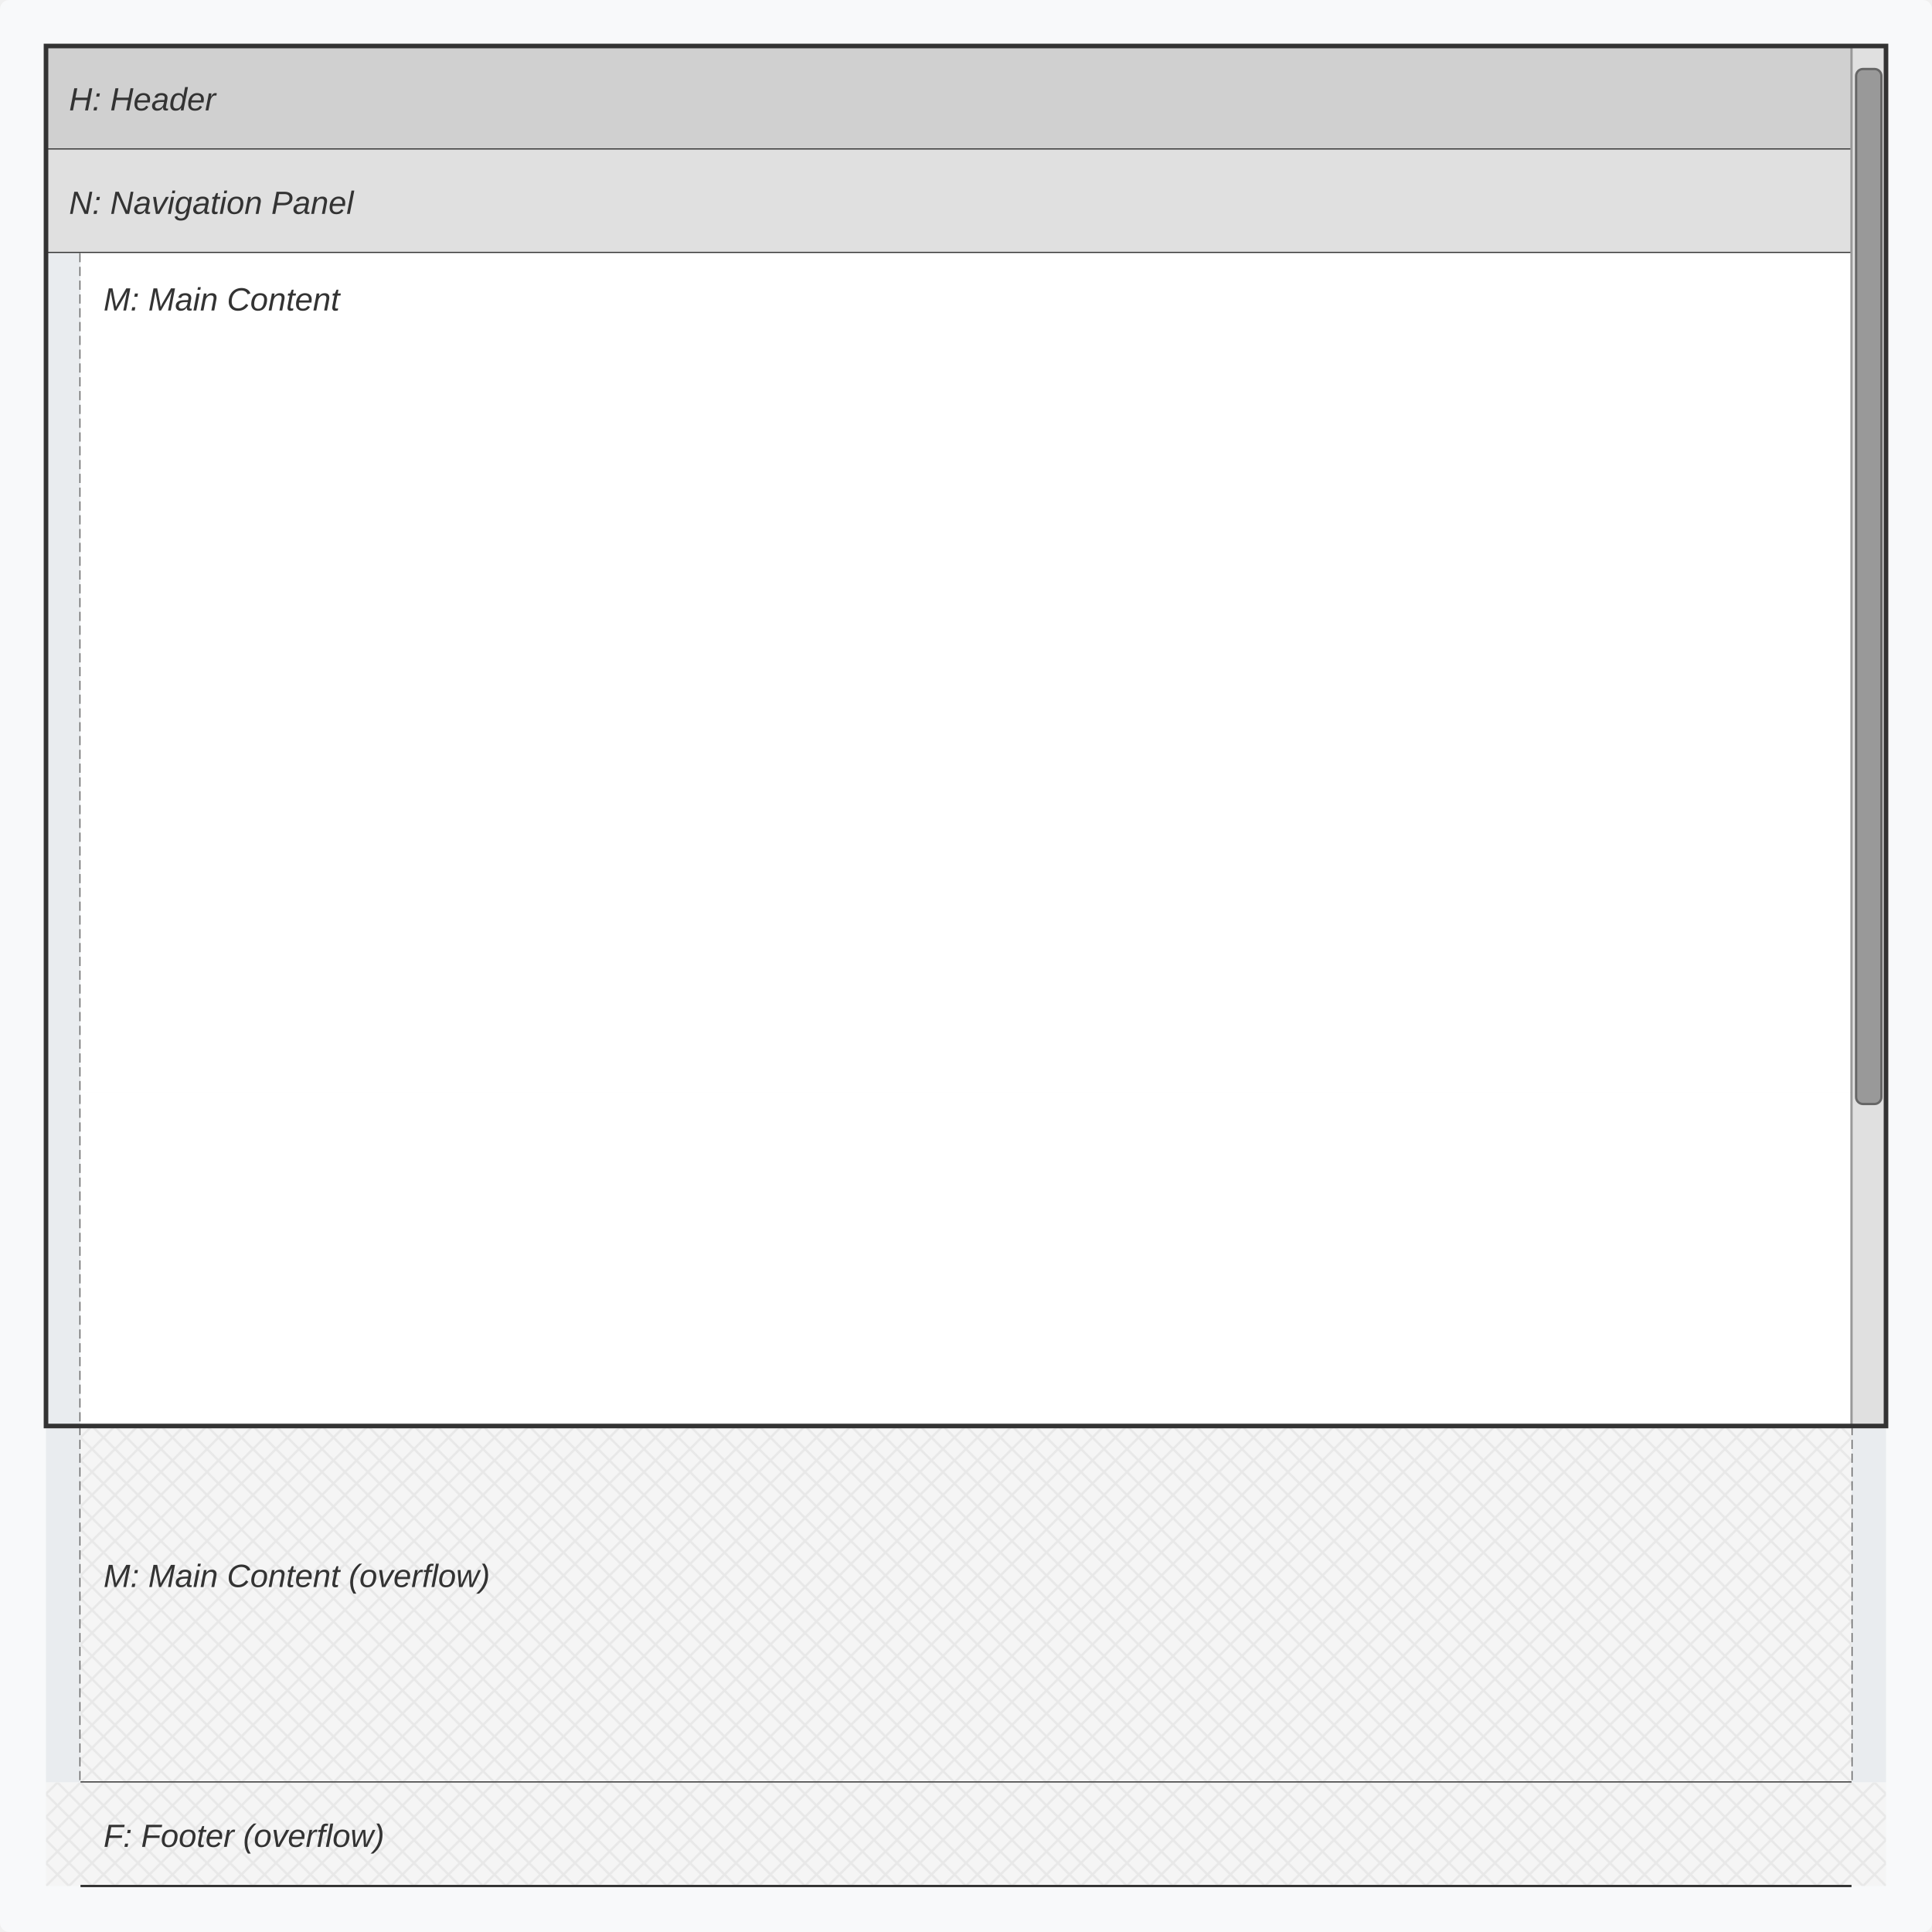
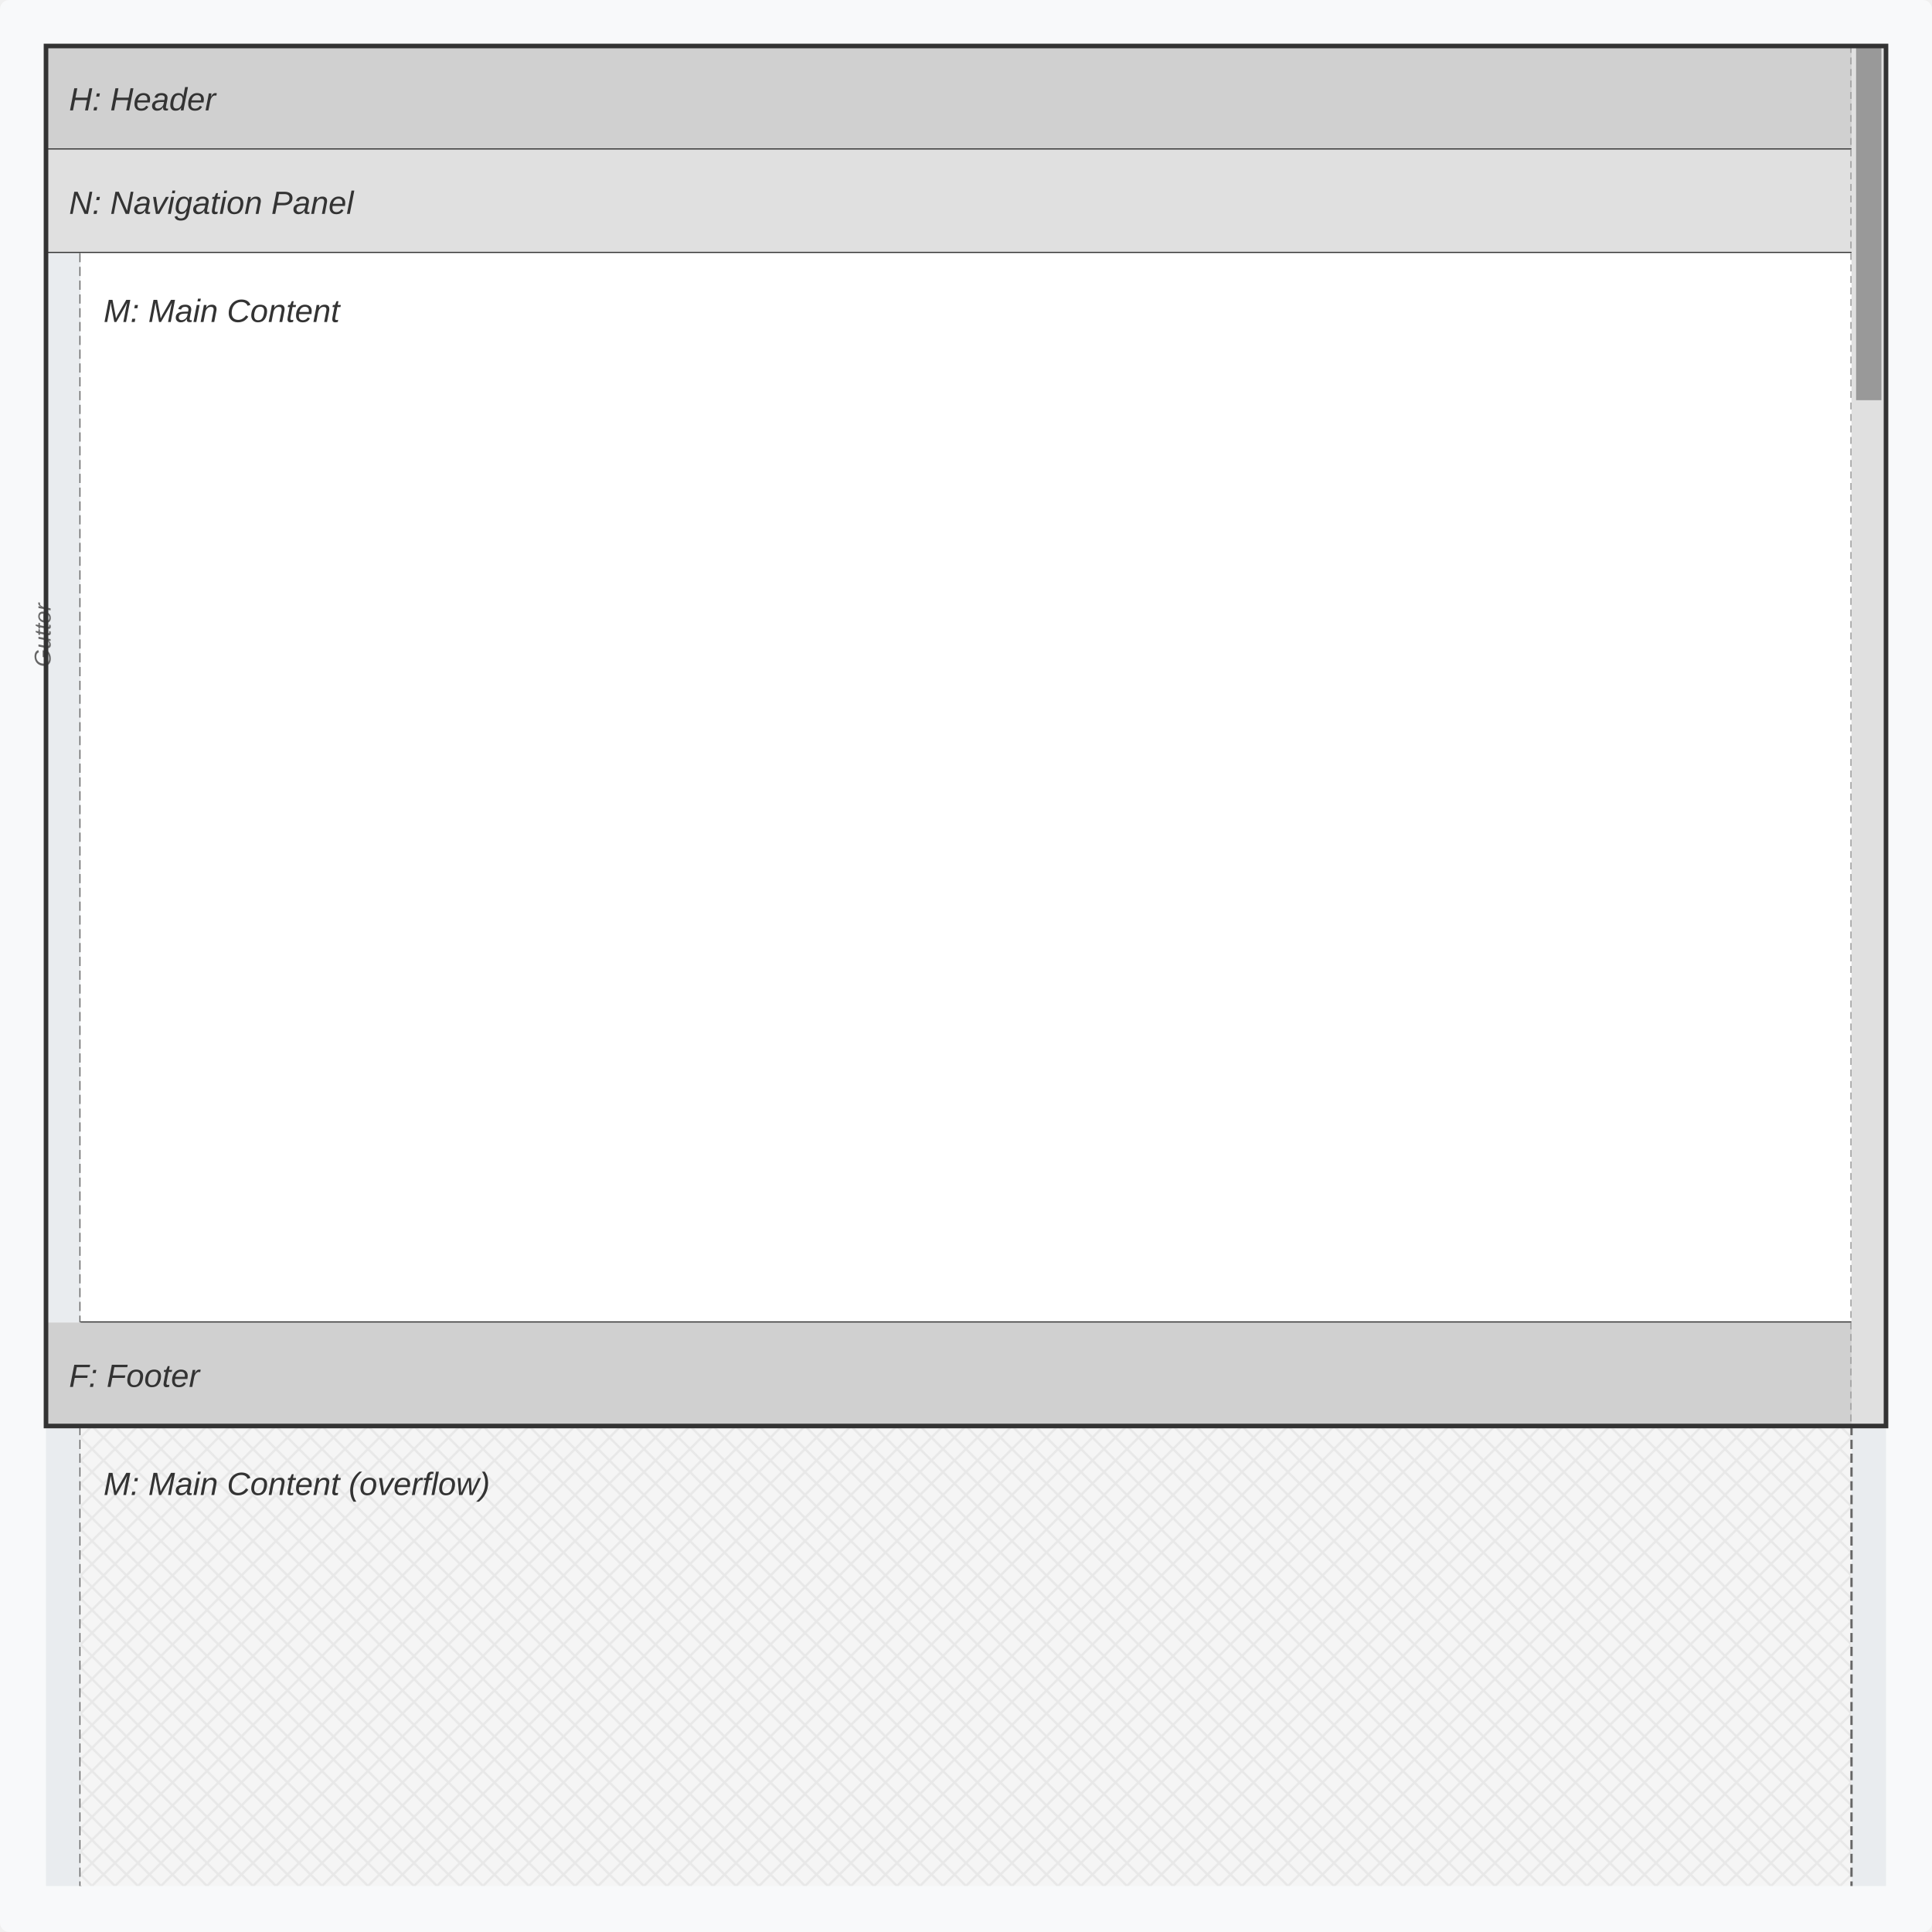
<svg xmlns="http://www.w3.org/2000/svg" viewBox="0 0 840 840" width="840" height="840">
  <defs>
    <pattern id="overflowPattern" patternUnits="userSpaceOnUse" width="10" height="10">
      <rect width="10" height="10" fill="#f5f5f5" />
      <path d="M 0,0 L 10,10 M 10,0 L 0,10" stroke="#e8e8e8" stroke-width="1" fill="none" />
    </pattern>
  </defs>
  <style>
    .container-bg { fill: #f8f9fa; }
    .main-screen-border { stroke: #333; stroke-width: 2; fill: none; }
    .block-border { stroke: #333; stroke-width: 1; fill: none; }
-     .dotted-border { stroke: #666; stroke-width: 1; stroke-dasharray: 4,4; fill: none; }
    .gutter-edge { stroke: #666; stroke-width: 1; stroke-dasharray: 4,2; fill: none; }
    .header { fill: #d0d0d0; }
    .nav { fill: #e0e0e0; }
    .content { fill: #ffffff; }
    .footer { fill: #d0d0d0; }
    .gutter { fill: #e9ecef; }
    .overflow-bg { fill: url(#overflowPattern); }
-     .scrollbar-track { fill: #e0e0e0; stroke: #999; stroke-width: 1; }
-     .scrollbar-thumb { fill: #999; stroke: #666; stroke-width: 1; }
+     .scrollbar-track { fill: #e0e0e0; }
+     .scrollbar-thumb { fill: #999; }
+     .scrollbar-border { stroke: #999; stroke-width: 1; stroke-dasharray: 3,2; fill: none; }
    .text { font-family: Arial, sans-serif; font-size: 14px; fill: #333; text-anchor: start; font-style: italic; }
    .label { font-family: Arial, sans-serif; font-size: 10px; fill: #666; font-style: italic; }
  </style>
  <rect class="container-bg" x="0" y="0" width="840" height="840" rx="4" />
+   <rect class="header" x="20" y="20" width="800" height="45" />
+   <text class="text" x="30" y="48">H: Header</text>
+   <line x1="20" y1="65" x2="820" y2="65" class="block-border" />
+   <rect class="nav" x="20" y="65" width="800" height="45" />
+   <text class="text" x="30" y="93">N: Navigation Panel</text>
+   <line x1="20" y1="110" x2="820" y2="110" class="block-border" />
+   <rect class="gutter" x="20" y="110" width="15" height="465" />
+   <line x1="35" y1="110" x2="35" y2="575" class="gutter-edge" />
+   <text class="label" x="22" y="290" transform="rotate(-90 22 290)">Gutter</text>
+   <rect class="content" x="35" y="110" width="770" height="465" />
+   <text class="text" x="45" y="140">M: Main Content</text>
+   <line x1="35" y1="575" x2="805" y2="575" class="block-border" />
+   <rect class="footer" x="20" y="575" width="800" height="45" />
+   <text class="text" x="30" y="603">F: Footer</text>
+   <line x1="805" y1="20" x2="805" y2="620" class="scrollbar-border" />
  <rect x="805" y="20" width="15" height="600" class="scrollbar-track" />
-   <rect x="807" y="30" width="11" height="450" rx="3" class="scrollbar-thumb" />
-   <rect x="20" y="20" width="800" height="45" class="header" />
-   <line x1="20" y1="65" x2="820" y2="65" class="block-border" />
-   <text x="30" y="48" class="text">H: Header</text>
-   <rect x="20" y="65" width="800" height="45" class="nav" />
-   <line x1="20" y1="110" x2="820" y2="110" class="block-border" />
-   <text x="30" y="93" class="text">N: Navigation Panel</text>
-   <rect x="20" y="110" width="15" height="510" class="gutter" />
-   <line class="gutter-edge" x1="35" y1="110" x2="35" y2="620" />
-   <rect x="805" y="110" width="15" height="510" class="gutter" />
-   <line class="gutter-edge" x1="805" y1="110" x2="805" y2="620" />
-   <rect x="35" y="110" width="770" height="365" class="content" />
-   <text x="45" y="135" class="text">M: Main Content</text>
-   <rect x="35" y="475" width="770" height="145" class="content" />
-   <rect x="805" y="20" width="15" height="600" class="scrollbar-track" />
-   <rect x="807" y="30" width="11" height="450" rx="3" class="scrollbar-thumb" />
-   <rect x="20" y="620" width="15" height="155" class="gutter" />
-   <line class="gutter-edge" x1="35" y1="620" x2="35" y2="775" />
-   <rect x="805" y="620" width="15" height="155" class="gutter" />
-   <line class="gutter-edge" x1="805" y1="620" x2="805" y2="775" />
-   <rect x="35" y="620" width="770" height="155" class="overflow-bg" />
-   <line x1="35" y1="775" x2="805" y2="775" class="block-border" />
-   <text x="45" y="690" class="text">M: Main Content (overflow)</text>
-   <rect x="20" y="775" width="800" height="45" class="overflow-bg" />
-   <text x="45" y="803" class="text">F: Footer (overflow)</text>
-   <line x1="35" y1="820" x2="805" y2="820" class="block-border" />
+   <rect x="807" y="20" width="11" height="154" class="scrollbar-thumb" />
+   <rect class="gutter" x="20" y="620" width="15" height="200" />
+   <line x1="35" y1="620" x2="35" y2="820" class="gutter-edge" />
+   <rect x="35" y="620" width="770" height="200" class="overflow-bg" />
+   <text class="text" x="45" y="650">M: Main Content (overflow)</text>
+   <rect class="gutter" x="805" y="620" width="15" height="200" />
+   <line x1="805" y1="620" x2="805" y2="820" class="gutter-edge" />
  <rect x="20" y="20" width="800" height="600" class="main-screen-border" />
</svg>
